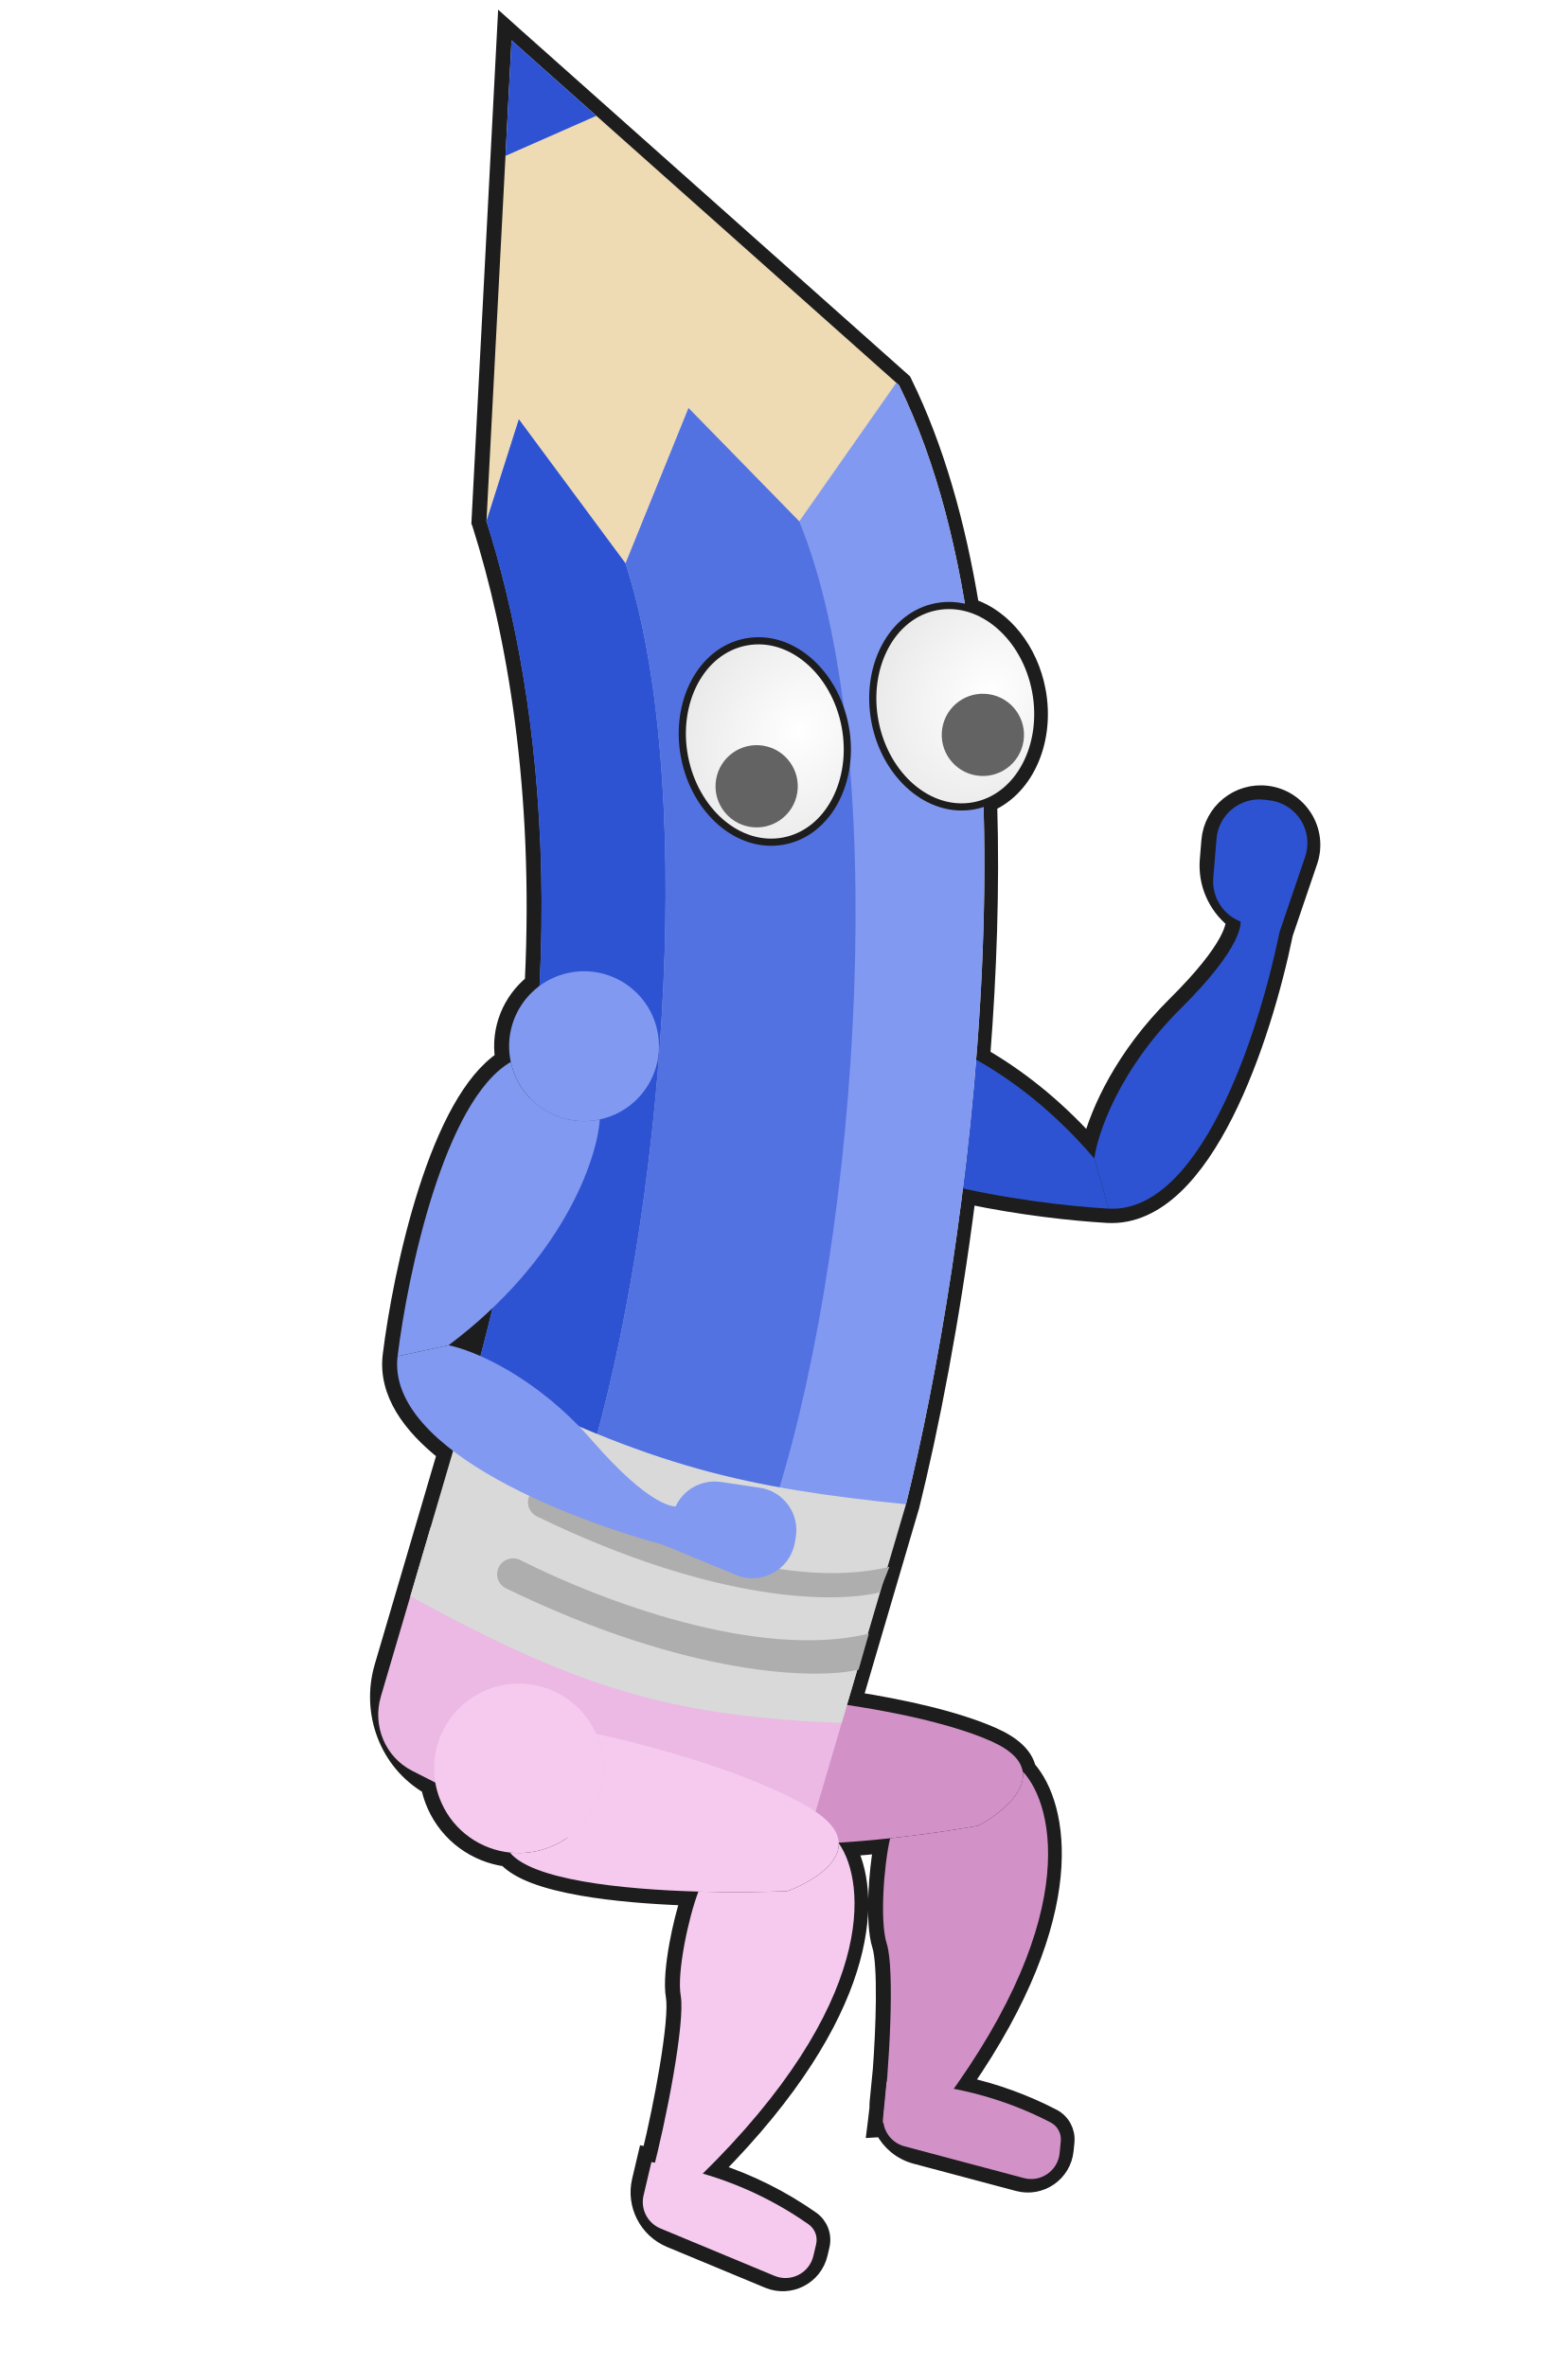
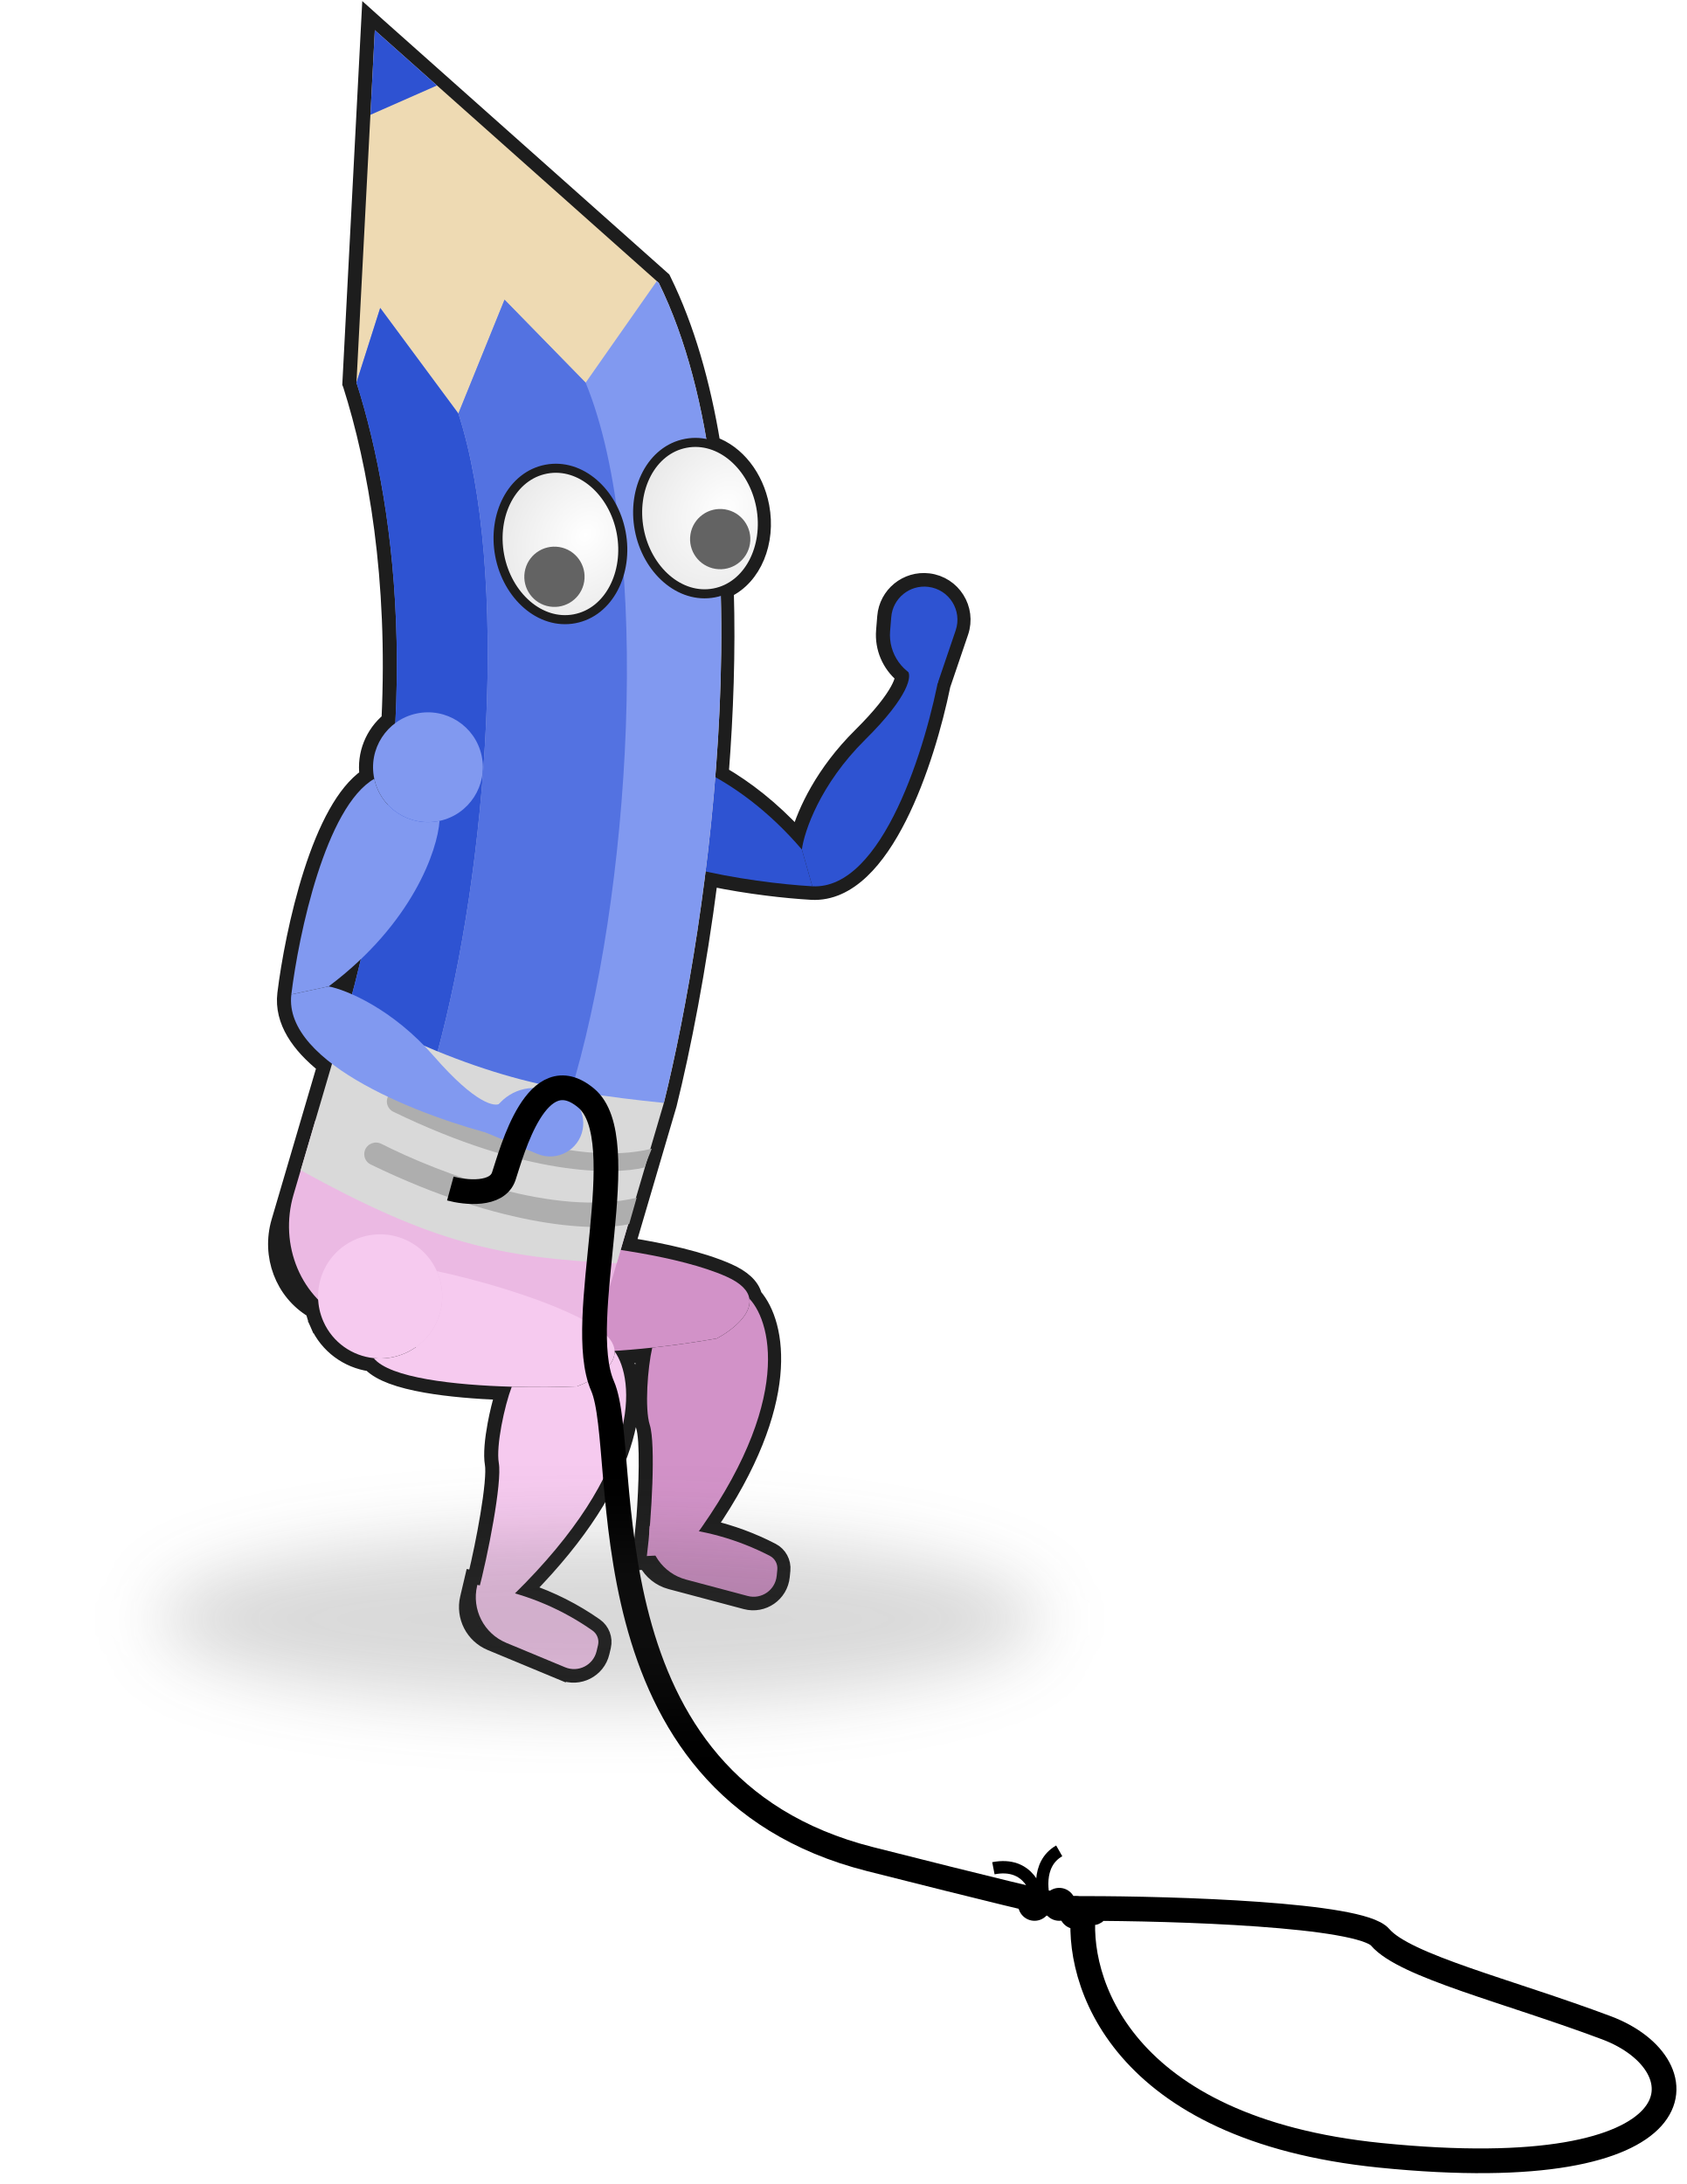
- <svg xmlns="http://www.w3.org/2000/svg" width="239" height="361" viewBox="0 0 239 361" fill="none">
-   <path d="M168.901 185.424L168.906 185.424C172.781 185.633 176.228 183.886 179.21 181.068C182.184 178.257 184.775 174.313 186.993 169.919C191.408 161.168 194.463 150.383 196.09 142.439L199.833 131.434C201.467 126.63 198.268 121.541 193.232 120.929C188.731 120.383 184.678 123.687 184.306 128.206L184.065 131.133C183.765 134.785 185.325 138.217 188.016 140.409C188.03 140.556 188.026 140.789 187.955 141.134C187.834 141.716 187.539 142.532 186.942 143.613C185.747 145.775 183.414 148.869 179.169 153.075C171.105 161.063 167.415 169.493 166.162 174.316C160.709 168.293 155.099 164.005 149.921 161.011C150.91 148.436 151.368 135.421 150.985 122.661C156.728 120.079 159.787 112.762 158.376 105.291C157.194 99.036 153.167 94.075 148.217 92.404C146.156 79.87 142.874 68.211 137.991 58.263L137.896 58.07L137.735 57.927L137.326 57.564L137.324 57.563L78.643 5.337L78.641 5.335L78.64 5.334L76.94 3.809L76.821 6.091L73.001 79.431L72.989 79.679L73.07 79.876C78.395 96.61 82.548 120.381 81.124 149.801C77.747 152.521 75.904 156.909 76.593 161.431C74.096 163.101 71.945 165.861 70.096 169.144C68.074 172.734 66.35 177.063 64.908 181.565C62.024 190.57 60.227 200.401 59.453 206.715L59.452 206.719C58.771 212.464 62.464 217.515 67.745 221.694L58.199 254.146C56.118 261.223 58.967 268.879 65.308 272.562C65.509 273.518 65.814 274.467 66.227 275.394C68.274 279.99 72.493 282.94 77.133 283.576C78.172 284.667 79.728 285.513 81.524 286.192C83.532 286.95 85.974 287.547 88.647 288.018C93.553 288.881 99.347 289.336 104.891 289.536C104.265 291.479 103.645 293.958 103.195 296.389C102.632 299.427 102.295 302.59 102.643 304.565C102.782 305.354 102.761 306.79 102.581 308.734C102.404 310.641 102.084 312.932 101.679 315.366C100.936 319.833 99.912 324.738 98.977 328.57L98.43 328.46L98.187 329.488L97.47 332.527C96.577 336.314 98.559 340.191 102.152 341.685L117.102 347.899C120.471 349.299 124.292 347.346 125.13 343.795L125.429 342.527C125.803 340.939 125.173 339.282 123.838 338.344C119.321 335.172 114.366 332.699 109.141 330.997C132.759 307.148 133.351 289.551 129.61 282.009C131.174 281.894 132.741 281.756 134.288 281.601C133.932 283.611 133.654 286.151 133.539 288.621C133.394 291.707 133.49 294.886 134.103 296.796C134.301 297.415 134.458 298.492 134.555 299.969C134.65 301.42 134.682 303.175 134.664 305.099C134.631 308.604 134.432 312.63 134.153 316.328L134.133 316.327L134.029 317.377L133.724 320.484C133.691 320.822 133.679 321.158 133.689 321.491C133.609 322.243 133.527 322.95 133.445 323.601L133.279 324.909L134.534 324.832C135.526 326.8 137.324 328.334 139.585 328.935L155.231 333.1C158.756 334.038 162.282 331.592 162.639 327.962L162.767 326.665C162.926 325.041 162.081 323.483 160.632 322.732C156.375 320.524 151.86 318.883 147.204 317.842C165.155 291.87 161.919 275.371 156.874 269.644C156.392 267.641 154.604 265.934 151.483 264.551C145.796 262.032 137.685 260.274 130.47 259.137L139.119 229.733L139.126 229.71L139.131 229.688C142.05 217.913 145.311 201.291 147.694 182.572C155.571 184.231 163.517 185.113 168.901 185.424ZM70.714 204.695C71.543 204.036 72.342 203.373 73.113 202.707C72.895 203.578 72.672 204.451 72.444 205.328C71.829 205.082 71.251 204.872 70.714 204.695Z" fill="#1D1D1D" stroke="#1D1D1D" stroke-width="2.184" />
-   <path d="M123.161 169.989C129.232 168.266 132.757 161.949 131.034 155.878C129.312 149.807 122.994 146.282 116.923 148.005C110.852 149.727 107.327 156.045 109.05 162.116C110.773 168.187 117.091 171.712 123.161 169.989Z" fill="#2E53D2" />
-   <path d="M123.161 169.989C129.232 168.266 132.757 161.949 131.034 155.878C137.062 155.889 152.672 160.066 166.891 176.687L169.061 184.334C156.461 183.606 129.64 179.718 123.161 169.989Z" fill="#2E53D2" />
-   <path d="M169.061 184.334L166.891 176.687C167.375 172.935 170.682 163.114 180.034 153.85C189.386 144.587 189.817 140.402 188.863 139.468L195.618 139.616C192.884 154.852 183.745 185.124 169.061 184.334Z" fill="#2E53D2" />
-   <path d="M192.84 121.97C189.149 121.523 185.826 124.232 185.521 127.937L185.03 133.897C184.768 137.087 186.848 140 189.95 140.786L195.148 142.104L199.033 130.679C200.373 126.74 197.75 122.566 193.619 122.065L192.84 121.97Z" fill="#2E53D2" />
-   <path d="M95.084 272.267C97.605 276.33 102.012 278.507 106.471 278.369C108.664 278.301 110.87 277.673 112.869 276.432C118.931 272.671 120.796 264.708 117.034 258.646C113.273 252.585 105.31 250.72 99.249 254.481C93.187 258.243 91.322 266.206 95.084 272.267Z" fill="#D292C8" />
-   <path d="M112.869 276.432C118.931 272.671 120.796 264.708 117.034 258.646C124.37 259.162 141.46 261.263 151.136 265.55C154.306 266.954 155.693 268.553 155.96 270.156C156.508 273.446 152.343 276.756 149.198 278.445C145.618 279.089 140.837 279.809 135.748 280.36C123.892 281.644 110.367 282.012 106.471 278.369C108.664 278.301 110.87 277.673 112.869 276.432Z" fill="#D292C8" />
-   <path d="M149.198 278.445C152.343 276.756 156.508 273.446 155.96 270.156C160.93 275.453 165.085 293.494 141.944 323.288L134.623 323.738C135.614 315.913 136.489 300.363 135.238 296.462C134.145 293.056 134.792 284.461 135.748 280.36C140.837 279.809 145.618 279.089 149.198 278.445Z" fill="#D292C8" />
-   <path d="M161.776 326.559C161.892 325.379 161.278 324.247 160.226 323.701C153.544 320.236 146.215 318.196 138.704 317.71L135.213 317.484L134.701 322.69C134.492 324.82 135.857 326.788 137.925 327.338L156.126 332.182C158.729 332.875 161.333 331.069 161.597 328.388L161.776 326.559Z" fill="#D292C8" />
-   <path d="M131.438 252.303C107.071 249.793 92.989 246.773 65.667 232.957L58.079 258.754C56.779 263.174 58.718 267.927 62.807 270.049C82.782 280.412 95.876 283.886 113.943 285.225C118.447 285.559 122.52 282.622 123.795 278.288L131.438 252.303Z" fill="#EBB9E3" />
-   <path d="M137.105 58.745C160.161 105.711 147.419 192.101 138.166 229.425C110.916 230.524 82.964 216.986 72.395 210.079C93.861 152.596 83.589 102.104 74.188 79.489L78.008 6.149L137.105 58.745Z" fill="#EEDAB3" />
-   <path fill-rule="evenodd" clip-rule="evenodd" d="M137.106 58.744C160.161 105.71 147.42 192.1 138.167 229.425C131.58 229.69 124.953 229.101 118.54 227.956C108.442 226.154 98.875 222.977 90.837 219.597C101.678 180.156 106.021 118.657 95.401 85.942L105.005 62.248L121.883 79.522L136.696 58.379L137.106 58.744Z" fill="#8199F0" />
-   <path d="M79.129 63.957L95.401 85.942C106.021 118.657 101.678 180.156 90.837 219.597C82.86 216.242 76.388 212.687 72.396 210.079C88.406 152.129 82.843 106.65 74.189 79.488L79.129 63.957Z" fill="#8199F0" />
-   <path d="M79.129 63.957L95.401 85.942C106.021 118.657 101.678 180.156 90.837 219.597C82.86 216.242 76.388 212.687 72.396 210.079C88.406 152.129 82.843 106.65 74.189 79.488L79.129 63.957Z" fill="#2E53D2" />
-   <path fill-rule="evenodd" clip-rule="evenodd" d="M121.883 79.522C135.934 113.628 131.284 186.992 118.54 227.956C108.442 226.154 98.875 222.977 90.837 219.597C101.678 180.156 106.021 118.657 95.401 85.942L105.005 62.248L121.883 79.522Z" fill="#5372E1" />
-   <path d="M138.167 229.426C113.799 226.915 99.718 223.895 72.395 210.079L62.582 243.442C89.6 258.361 103.852 261.732 128.353 262.788L138.167 229.426Z" fill="#D9D9D9" />
-   <path d="M132.507 249.154C115.596 253.236 91.503 244.082 79.377 237.944C78.041 237.267 76.403 237.917 75.929 239.338C75.551 240.472 76.071 241.716 77.147 242.238C105.002 255.76 124.548 256.177 130.939 254.643L132.507 249.154Z" fill="#AEAEAE" />
-   <path d="M135.643 238.962C118.738 243.042 96.011 233.219 84.073 226.985C82.745 226.292 81.107 226.94 80.633 228.361C80.255 229.495 80.776 230.74 81.852 231.262C109.64 244.75 127.684 244.416 134.075 242.882L135.643 238.962Z" fill="#AEAEAE" />
-   <path d="M67.321 274.949C69.266 279.317 73.338 282.073 77.773 282.542C79.956 282.773 82.227 282.45 84.376 281.492C90.892 278.589 93.821 270.954 90.919 264.437C88.016 257.921 80.38 254.992 73.864 257.895C67.347 260.797 64.418 268.433 67.321 274.949Z" fill="#F6CAEF" />
-   <path d="M84.376 281.492C90.892 278.589 93.821 270.954 90.919 264.437C98.116 265.945 114.762 270.349 123.766 275.91C126.716 277.732 127.873 279.505 127.92 281.13C128.016 284.464 123.439 287.177 120.094 288.423C116.459 288.574 111.625 288.638 106.508 288.493C94.588 288.154 81.139 286.681 77.773 282.542C79.956 282.773 82.227 282.45 84.376 281.492Z" fill="#F6CAEF" />
-   <path d="M120.094 288.423C123.439 287.177 128.016 284.464 127.92 281.13C132.124 287.052 133.789 305.491 106.815 331.864L99.5 331.316C101.545 323.697 104.525 308.411 103.815 304.376C103.195 300.853 105.004 292.426 106.508 288.493C111.625 288.638 116.459 288.574 120.094 288.423Z" fill="#F6CAEF" />
-   <path d="M124.462 342.277C124.734 341.123 124.276 339.92 123.306 339.238C117.146 334.912 110.156 331.913 102.777 330.429L99.346 329.74L98.145 334.831C97.654 336.914 98.744 339.046 100.72 339.867L118.112 347.096C120.599 348.13 123.421 346.688 124.04 344.066L124.462 342.277Z" fill="#F6CAEF" />
-   <path d="M77.092 23.771L90.947 17.663L78.01 6.149L77.092 23.771Z" fill="#2E52D2" />
-   <path d="M148.552 122.889C141.68 124.188 134.993 118.289 133.432 110.023C131.87 101.757 135.943 93.825 142.816 92.527C149.688 91.229 156.374 97.127 157.936 105.393C159.498 113.66 155.424 121.591 148.552 122.889Z" fill="url(#paint0_radial)" stroke="#1D1D1D" stroke-width="1.092" />
-   <path d="M119.506 128.27C112.633 129.568 105.947 123.67 104.385 115.403C102.823 107.137 106.897 99.206 113.769 97.907C120.642 96.609 127.328 102.507 128.89 110.774C130.452 119.04 126.378 126.971 119.506 128.27Z" fill="url(#paint1_radial)" stroke="#1D1D1D" stroke-width="1.092" />
-   <circle r="6.272" transform="matrix(-0.987248 -0.159191 -0.159191 0.987248 115.392 119.919)" fill="#636363" />
-   <circle r="6.272" transform="matrix(-0.987248 -0.159191 -0.159191 0.987248 149.891 112.078)" fill="#636363" />
-   <path d="M77.897 161.964C79.226 168.133 85.305 172.057 91.474 170.728C97.643 169.399 101.566 163.32 100.237 157.151C98.908 150.982 92.83 147.059 86.661 148.388C80.492 149.717 76.568 155.796 77.897 161.964Z" fill="#8199F0" />
-   <path d="M77.897 161.964C79.226 168.133 85.305 172.057 91.474 170.728C91.076 176.742 85.904 192.052 68.404 205.173L60.633 206.848C62.169 194.32 67.772 167.805 77.897 161.964Z" fill="#8199F0" />
-   <path d="M60.633 206.848L68.404 205.173C72.117 205.898 81.705 209.829 90.349 219.757C98.993 229.684 103.141 230.383 104.134 229.491L103.552 236.223C88.524 232.516 58.901 221.45 60.633 206.848Z" fill="#8199F0" />
-   <path d="M121.339 234.584C122.024 230.93 119.533 227.439 115.855 226.897L109.939 226.024C106.773 225.557 103.732 227.446 102.748 230.491L101.099 235.593L112.251 240.205C116.095 241.795 120.43 239.445 121.195 235.356L121.339 234.584Z" fill="#8199F0" />
+ <svg xmlns="http://www.w3.org/2000/svg" width="149" height="193" viewBox="0 0 149 193" fill="none">
+   <path d="M59.205 97.609C60.438 92.635 61.815 85.629 62.825 77.735C66.13 78.422 69.446 78.788 71.705 78.919L71.707 78.919C73.402 79.01 74.9 78.245 76.183 77.032C77.463 75.824 78.571 74.133 79.516 72.261C81.396 68.534 82.696 63.946 83.389 60.568L84.975 55.903C85.697 53.782 84.284 51.534 82.06 51.264C80.072 51.023 78.282 52.482 78.118 54.477L78.016 55.72C77.886 57.295 78.548 58.776 79.695 59.736C79.695 59.785 79.689 59.855 79.669 59.95C79.622 60.18 79.503 60.513 79.253 60.964C78.755 61.866 77.774 63.17 75.977 64.951C72.666 68.23 71.079 71.687 70.484 73.791C68.237 71.348 65.933 69.587 63.797 68.342C64.21 63.055 64.402 57.586 64.245 52.22C66.702 51.06 67.978 47.913 67.378 44.734C66.875 42.072 65.173 39.938 63.052 39.185C62.175 33.885 60.782 28.95 58.711 24.732L58.659 24.626L58.571 24.547L58.397 24.393L58.396 24.392L33.482 2.219L33.481 2.218L33.48 2.217L32.546 1.379L32.481 2.633L30.859 33.773L30.852 33.908L30.896 34.015C33.148 41.093 34.906 51.147 34.311 63.59C32.892 64.76 32.112 66.613 32.373 68.531C31.318 69.261 30.415 70.433 29.643 71.803C28.778 73.339 28.043 75.186 27.429 77.103C26.201 80.936 25.437 85.119 25.107 87.806H25.107L25.107 87.808C24.812 90.293 26.391 92.459 28.607 94.232L24.58 107.923C23.685 110.965 24.895 114.259 27.608 115.867C27.695 116.263 27.823 116.655 27.994 117.038L28.542 116.794L27.994 117.038C28.877 119.019 30.688 120.296 32.684 120.585C33.145 121.053 33.815 121.411 34.566 121.695C35.429 122.021 36.475 122.276 37.614 122.477C39.653 122.836 42.048 123.028 44.351 123.117C44.102 123.92 43.86 124.906 43.681 125.872C43.442 127.162 43.294 128.527 43.446 129.392C43.502 129.707 43.495 130.3 43.418 131.126C43.343 131.931 43.209 132.9 43.037 133.932C42.73 135.776 42.31 137.797 41.922 139.401L41.689 139.354L41.556 139.919L41.252 141.209C40.857 142.882 41.732 144.595 43.32 145.255L49.667 147.893L49.881 147.38L49.667 147.893C51.175 148.52 52.886 147.646 53.261 146.056L53.388 145.518C53.56 144.789 53.271 144.029 52.658 143.599C50.789 142.287 48.745 141.254 46.59 140.53C56.3 130.653 56.76 123.266 55.239 119.912C55.778 119.871 56.318 119.824 56.852 119.771C56.714 120.601 56.608 121.611 56.562 122.592C56.501 123.902 56.54 125.275 56.808 126.111C56.887 126.357 56.953 126.8 56.994 127.426C57.034 128.037 57.048 128.779 57.04 129.594C57.027 131.036 56.946 132.687 56.833 134.218L56.828 134.217L56.771 134.795L56.642 136.114C56.627 136.26 56.622 136.406 56.626 136.549C56.592 136.864 56.558 137.161 56.523 137.434L56.432 138.152L57.041 138.115C57.487 138.945 58.263 139.59 59.231 139.847L65.874 141.615C67.452 142.035 69.03 140.941 69.19 139.315L69.244 138.765C69.317 138.02 68.929 137.305 68.264 136.961C66.507 136.049 64.646 135.364 62.727 134.917C70.209 124.003 68.912 116.989 66.731 114.476C66.5 113.58 65.697 112.841 64.373 112.254C61.982 111.195 58.598 110.454 55.57 109.97L59.199 97.634L59.202 97.622L59.205 97.609ZM30.806 86.502C30.759 86.684 30.713 86.867 30.665 87.05C30.541 87.002 30.42 86.957 30.303 86.916C30.474 86.778 30.641 86.64 30.806 86.502Z" fill="#1D1D1D" stroke="#1D1D1D" stroke-width="1.2" />
+   <path d="M52.292 72.229C54.87 71.498 56.367 68.815 55.635 66.238C54.904 63.66 52.221 62.164 49.644 62.895C47.066 63.627 45.569 66.309 46.301 68.887C47.032 71.464 49.715 72.961 52.292 72.229Z" fill="#2E53D2" />
+   <path d="M52.292 72.229C54.87 71.498 56.367 68.815 55.635 66.238C58.195 66.242 64.823 68.016 70.859 75.073L71.781 78.32C66.431 78.011 55.043 76.36 52.292 72.229Z" fill="#2E53D2" />
+   <path d="M71.781 78.32L70.859 75.073C71.065 73.48 72.469 69.31 76.44 65.377C80.411 61.444 80.593 59.667 80.189 59.27L83.057 59.333C81.896 65.802 78.015 78.656 71.781 78.32Z" fill="#2E53D2" />
+   <path d="M82.028 51.86C80.379 51.659 78.893 52.87 78.757 54.527L78.654 55.77C78.489 57.779 79.8 59.615 81.755 60.11L82.857 60.39L84.448 55.71C85.047 53.949 83.875 52.084 82.028 51.86V51.86Z" fill="#2E53D2" />
+   <path d="M40.371 115.655C41.442 117.38 43.313 118.305 45.206 118.246C46.138 118.217 47.074 117.95 47.923 117.424C50.497 115.827 51.288 112.446 49.691 109.872C48.094 107.298 44.713 106.507 42.14 108.104C39.566 109.701 38.774 113.082 40.371 115.655Z" fill="#D292C8" />
+   <path d="M47.923 117.424C50.497 115.827 51.288 112.446 49.691 109.872C52.806 110.091 60.062 110.983 64.17 112.803C65.516 113.399 66.105 114.078 66.219 114.759C66.451 116.156 64.683 117.561 63.348 118.278C61.828 118.552 59.797 118.857 57.637 119.091C52.603 119.637 46.861 119.793 45.206 118.246C46.138 118.217 47.074 117.95 47.923 117.424Z" fill="#D292C8" />
+   <path d="M63.348 118.278C64.683 117.561 66.451 116.156 66.219 114.759C68.329 117.008 70.093 124.668 60.268 137.318L57.159 137.509C57.58 134.187 57.952 127.585 57.42 125.928C56.956 124.482 57.231 120.833 57.637 119.091C59.797 118.857 61.828 118.552 63.348 118.278Z" fill="#D292C8" />
+   <path d="M68.688 138.707C68.737 138.206 68.476 137.725 68.029 137.493V137.493C65.192 136.022 62.081 135.156 58.892 134.95L57.409 134.854L57.401 134.938C57.192 137.068 58.557 139.036 60.625 139.587L66.069 141.036C67.29 141.361 68.51 140.514 68.634 139.257L68.688 138.707Z" fill="#D292C8" />
+   <path d="M55.807 107.178C45.461 106.112 39.482 104.83 27.881 98.964L25.94 105.564C24.64 109.984 26.549 114.799 30.744 116.704C35.559 118.891 39.551 120.051 43.981 120.689C48.452 121.334 52.535 118.3 53.81 113.967L55.807 107.178Z" fill="#EBB9E3" />
+   <path d="M58.213 24.996C68.002 44.938 62.592 81.618 58.664 97.465C47.093 97.931 35.226 92.183 30.738 89.251C39.852 64.844 35.491 43.406 31.499 33.804L33.121 2.665L58.213 24.996Z" fill="#EEDAB3" />
+   <path fill-rule="evenodd" clip-rule="evenodd" d="M58.213 24.996C68.002 44.937 62.592 81.617 58.664 97.465C55.867 97.578 53.053 97.327 50.33 96.841C46.043 96.076 41.981 94.727 38.568 93.292C43.171 76.546 45.015 50.434 40.506 36.544L44.584 26.484L51.75 33.818L58.039 24.841L58.213 24.996Z" fill="#8199F0" />
+   <path d="M33.597 27.21L40.506 36.544C45.015 50.434 43.171 76.546 38.568 93.292C35.181 91.868 32.433 90.358 30.738 89.251C37.536 64.646 35.174 45.336 31.499 33.804L33.597 27.21Z" fill="#8199F0" />
+   <path d="M33.597 27.21L40.506 36.544C45.015 50.434 43.171 76.546 38.568 93.292C35.181 91.868 32.433 90.358 30.738 89.251C37.536 64.646 35.174 45.336 31.499 33.804L33.597 27.21Z" fill="#2E53D2" />
+   <path fill-rule="evenodd" clip-rule="evenodd" d="M51.75 33.818C57.715 48.299 55.741 79.448 50.33 96.841C46.043 96.076 41.981 94.727 38.568 93.292C43.171 76.546 45.015 50.434 40.506 36.544L44.584 26.484L51.75 33.818Z" fill="#5372E1" />
+   <path d="M58.664 97.465C48.318 96.399 42.339 95.117 30.738 89.251L26.572 103.416C38.043 109.751 44.094 111.182 54.497 111.63L58.664 97.465Z" fill="#D9D9D9" />
+   <path d="M56.26 105.842C49.08 107.575 38.851 103.688 33.702 101.082C33.135 100.795 32.439 101.07 32.238 101.674C32.078 102.155 32.299 102.684 32.755 102.905C44.582 108.646 52.881 108.823 55.595 108.172L56.26 105.842Z" fill="#AEAEAE" />
+   <path d="M57.592 101.514C50.415 103.246 40.765 99.076 35.696 96.429C35.132 96.135 34.437 96.41 34.236 97.013C34.075 97.495 34.297 98.023 34.753 98.245C46.552 103.971 54.213 103.83 56.926 103.179L57.592 101.514Z" fill="#AEAEAE" />
+   <path d="M28.583 116.794C29.409 118.648 31.138 119.818 33.021 120.018C33.948 120.116 34.912 119.978 35.824 119.572C38.591 118.34 39.835 115.098 38.602 112.331C37.37 109.564 34.128 108.32 31.361 109.553C28.595 110.785 27.351 114.027 28.583 116.794Z" fill="#F6CAEF" />
+   <path d="M35.824 119.572C38.591 118.34 39.835 115.098 38.602 112.331C41.658 112.971 48.726 114.841 52.549 117.202C53.802 117.976 54.293 118.728 54.313 119.418C54.353 120.834 52.41 121.985 50.99 122.515C49.447 122.579 47.394 122.606 45.222 122.544C40.16 122.4 34.45 121.775 33.021 120.018C33.948 120.116 34.912 119.978 35.824 119.572Z" fill="#F6CAEF" />
+   <path d="M50.99 122.515C52.41 121.985 54.353 120.834 54.313 119.418C56.098 121.933 56.804 129.761 45.352 140.959L42.246 140.726C43.114 137.492 44.379 131.001 44.078 129.288C43.815 127.793 44.583 124.214 45.222 122.544C47.394 122.606 49.447 122.579 50.99 122.515Z" fill="#F6CAEF" />
+   <path d="M52.845 145.38C52.96 144.89 52.766 144.379 52.354 144.09V144.09C49.739 142.253 46.77 140.98 43.637 140.35L42.181 140.057L42.161 140.14C41.67 142.223 42.76 144.355 44.736 145.177L49.938 147.339C51.105 147.824 52.428 147.148 52.718 145.918L52.845 145.38Z" fill="#F6CAEF" />
+   <path fill-rule="evenodd" clip-rule="evenodd" d="M32.732 10.147L38.615 7.554L33.122 2.665L32.732 10.147Z" fill="#2E52D2" />
+   <path d="M63.104 52.397C60.063 52.971 57.161 50.364 56.488 46.8C55.815 43.235 57.565 39.749 60.606 39.175C63.648 38.6 66.549 41.207 67.223 44.772C67.896 48.336 66.146 51.822 63.104 52.397Z" fill="url(#paint0_radial)" stroke="#1D1D1D" stroke-width="0.8" />
+   <path d="M50.772 54.681C47.73 55.256 44.829 52.649 44.155 49.084C43.482 45.519 45.232 42.034 48.273 41.459C51.315 40.884 54.216 43.491 54.89 47.056C55.563 50.621 53.813 54.106 50.772 54.681Z" fill="url(#paint1_radial)" stroke="#1D1D1D" stroke-width="0.8" />
+   <circle r="2.663" transform="matrix(-0.987248 -0.159191 -0.159191 0.987248 48.9937 50.9701)" fill="#636363" />
+   <circle r="2.663" transform="matrix(-0.987248 -0.159191 -0.159191 0.987248 63.6414 47.6412)" fill="#636363" />
+   <path d="M33.074 68.822C33.638 71.442 36.219 73.107 38.839 72.543C41.458 71.979 43.124 69.398 42.559 66.779C41.995 64.159 39.414 62.493 36.795 63.058C34.176 63.622 32.51 66.203 33.074 68.822Z" fill="#8199F0" />
+   <path d="M33.074 68.822C33.638 71.442 36.219 73.107 38.839 72.543C38.669 75.097 36.474 81.597 29.043 87.168L25.744 87.879C26.396 82.56 28.775 71.302 33.074 68.822Z" fill="#8199F0" />
+   <path d="M25.744 87.879L29.043 87.168C30.62 87.476 34.691 89.145 38.361 93.36C42.031 97.575 43.792 97.872 44.214 97.493L43.967 100.351C37.586 98.777 25.008 94.079 25.744 87.879Z" fill="#8199F0" />
+   <path d="M51.491 99.805C51.797 98.172 50.684 96.612 49.039 96.369L47.806 96.187C45.811 95.893 43.895 97.083 43.275 99.002L42.925 100.084L47.493 101.973C49.212 102.684 51.149 101.634 51.491 99.805V99.805Z" fill="#8199F0" />
+   <path d="M39.793 105.029C41.126 105.393 43.938 105.683 44.52 103.938C45.247 101.757 47.428 93.395 51.79 97.031C56.153 100.666 50.7 116.663 53.244 122.479C55.789 128.296 51.063 157.743 76.875 164.287C97.524 169.522 98.082 169.377 95.779 168.65M95.779 168.65C94.931 174.951 98.979 188.136 121.955 190.463C150.675 193.371 150.675 182.465 141.95 179.193C133.225 175.921 124.136 173.739 121.955 171.194C120.21 169.159 103.778 168.65 95.779 168.65Z" stroke="black" stroke-width="2.184" />
+   <circle cx="95.053" cy="169.013" r="1.454" fill="black" />
+   <circle cx="93.599" cy="168.286" r="1.454" fill="black" />
+   <circle cx="91.417" cy="168.286" r="1.454" fill="black" />
+   <path d="M92.508 168.65C92.023 167.438 91.563 164.723 93.599 163.56" stroke="black" stroke-width="1.092" />
+   <path d="M91.851 168.538C91.791 167.139 90.894 164.491 87.782 165.097" stroke="black" stroke-width="1.092" />
+   <g filter="url(#filter0_f)">
+     <ellipse cx="53" cy="143.074" rx="39" ry="7.5" fill="#434343" fill-opacity="0.2" />
+   </g>
  <defs>
-     <radialGradient id="paint0_radial" cx="0" cy="0" r="1" gradientUnits="userSpaceOnUse" gradientTransform="translate(150.897 105.847) rotate(128.451) scale(23.3545 18.6836)">
+     <filter id="filter0_f" x="8" y="129.574" width="90" height="27" filterUnits="userSpaceOnUse" color-interpolation-filters="sRGB">
+       <feFlood flood-opacity="0" result="BackgroundImageFix" />
+       <feBlend mode="normal" in="SourceGraphic" in2="BackgroundImageFix" result="shape" />
+       <feGaussianBlur stdDeviation="3" result="effect1_foregroundBlur" />
+     </filter>
+     <radialGradient id="paint0_radial" cx="0" cy="0" r="1" gradientUnits="userSpaceOnUse" gradientTransform="translate(64.0688 44.9954) rotate(128.451) scale(9.91601 7.9328)">
      <stop stop-color="white" />
      <stop offset="1" stop-color="#E7E7E7" />
    </radialGradient>
-     <radialGradient id="paint1_radial" cx="0" cy="0" r="1" gradientUnits="userSpaceOnUse" gradientTransform="translate(121.851 111.228) rotate(128.451) scale(23.3545 18.6836)">
+     <radialGradient id="paint1_radial" cx="0" cy="0" r="1" gradientUnits="userSpaceOnUse" gradientTransform="translate(51.7359 47.2798) rotate(128.451) scale(9.91601 7.9328)">
      <stop stop-color="white" />
      <stop offset="1" stop-color="#E7E7E7" />
    </radialGradient>
  </defs>
</svg>
